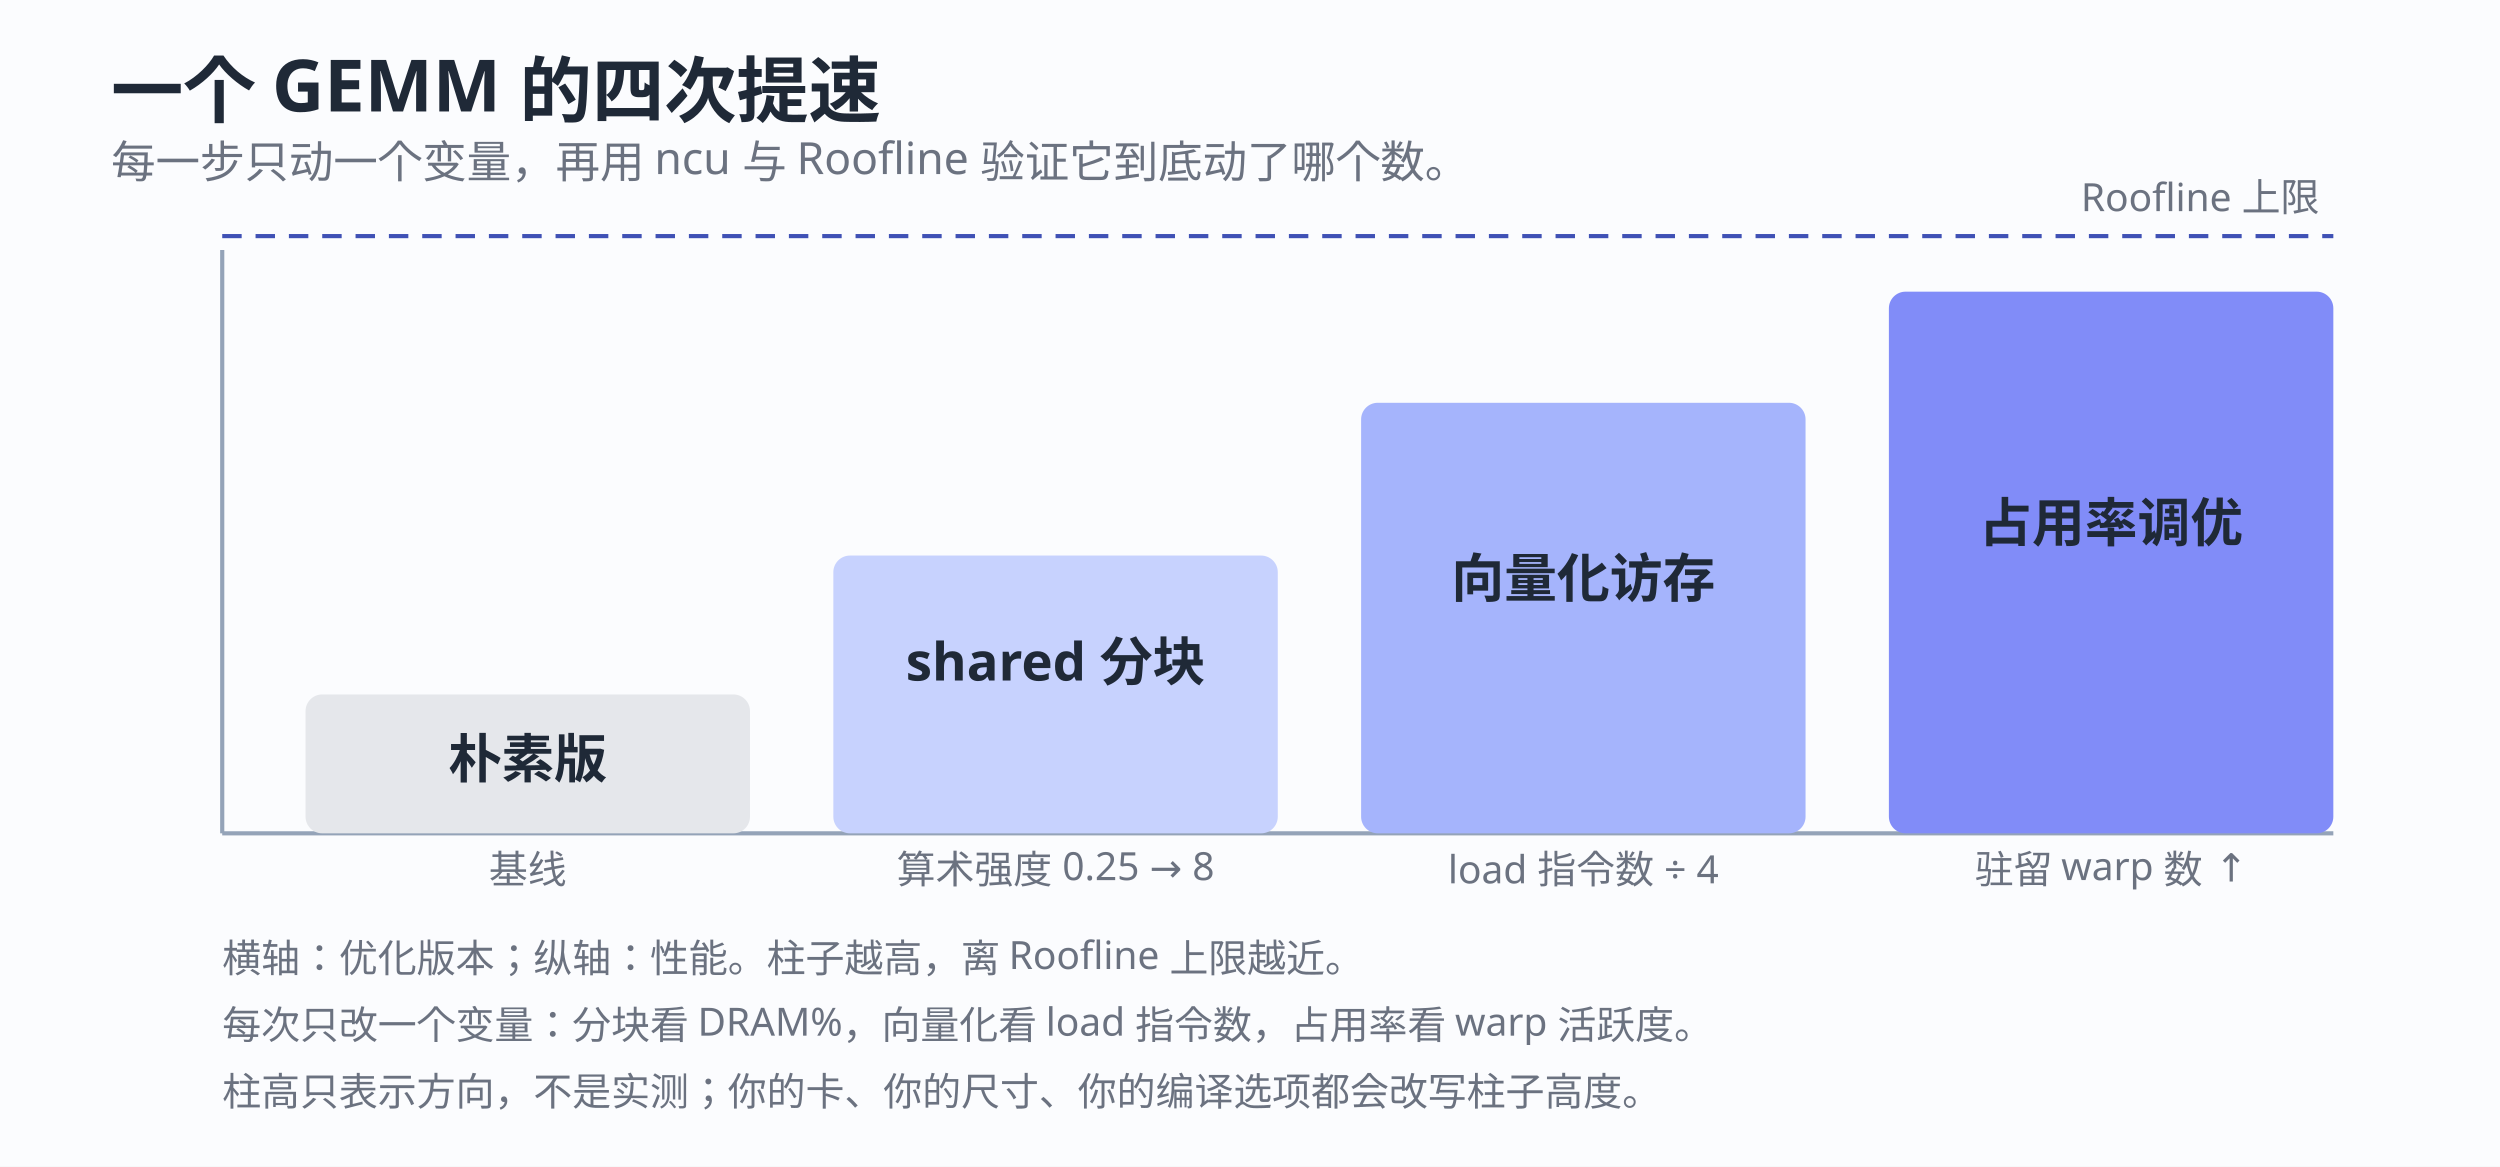
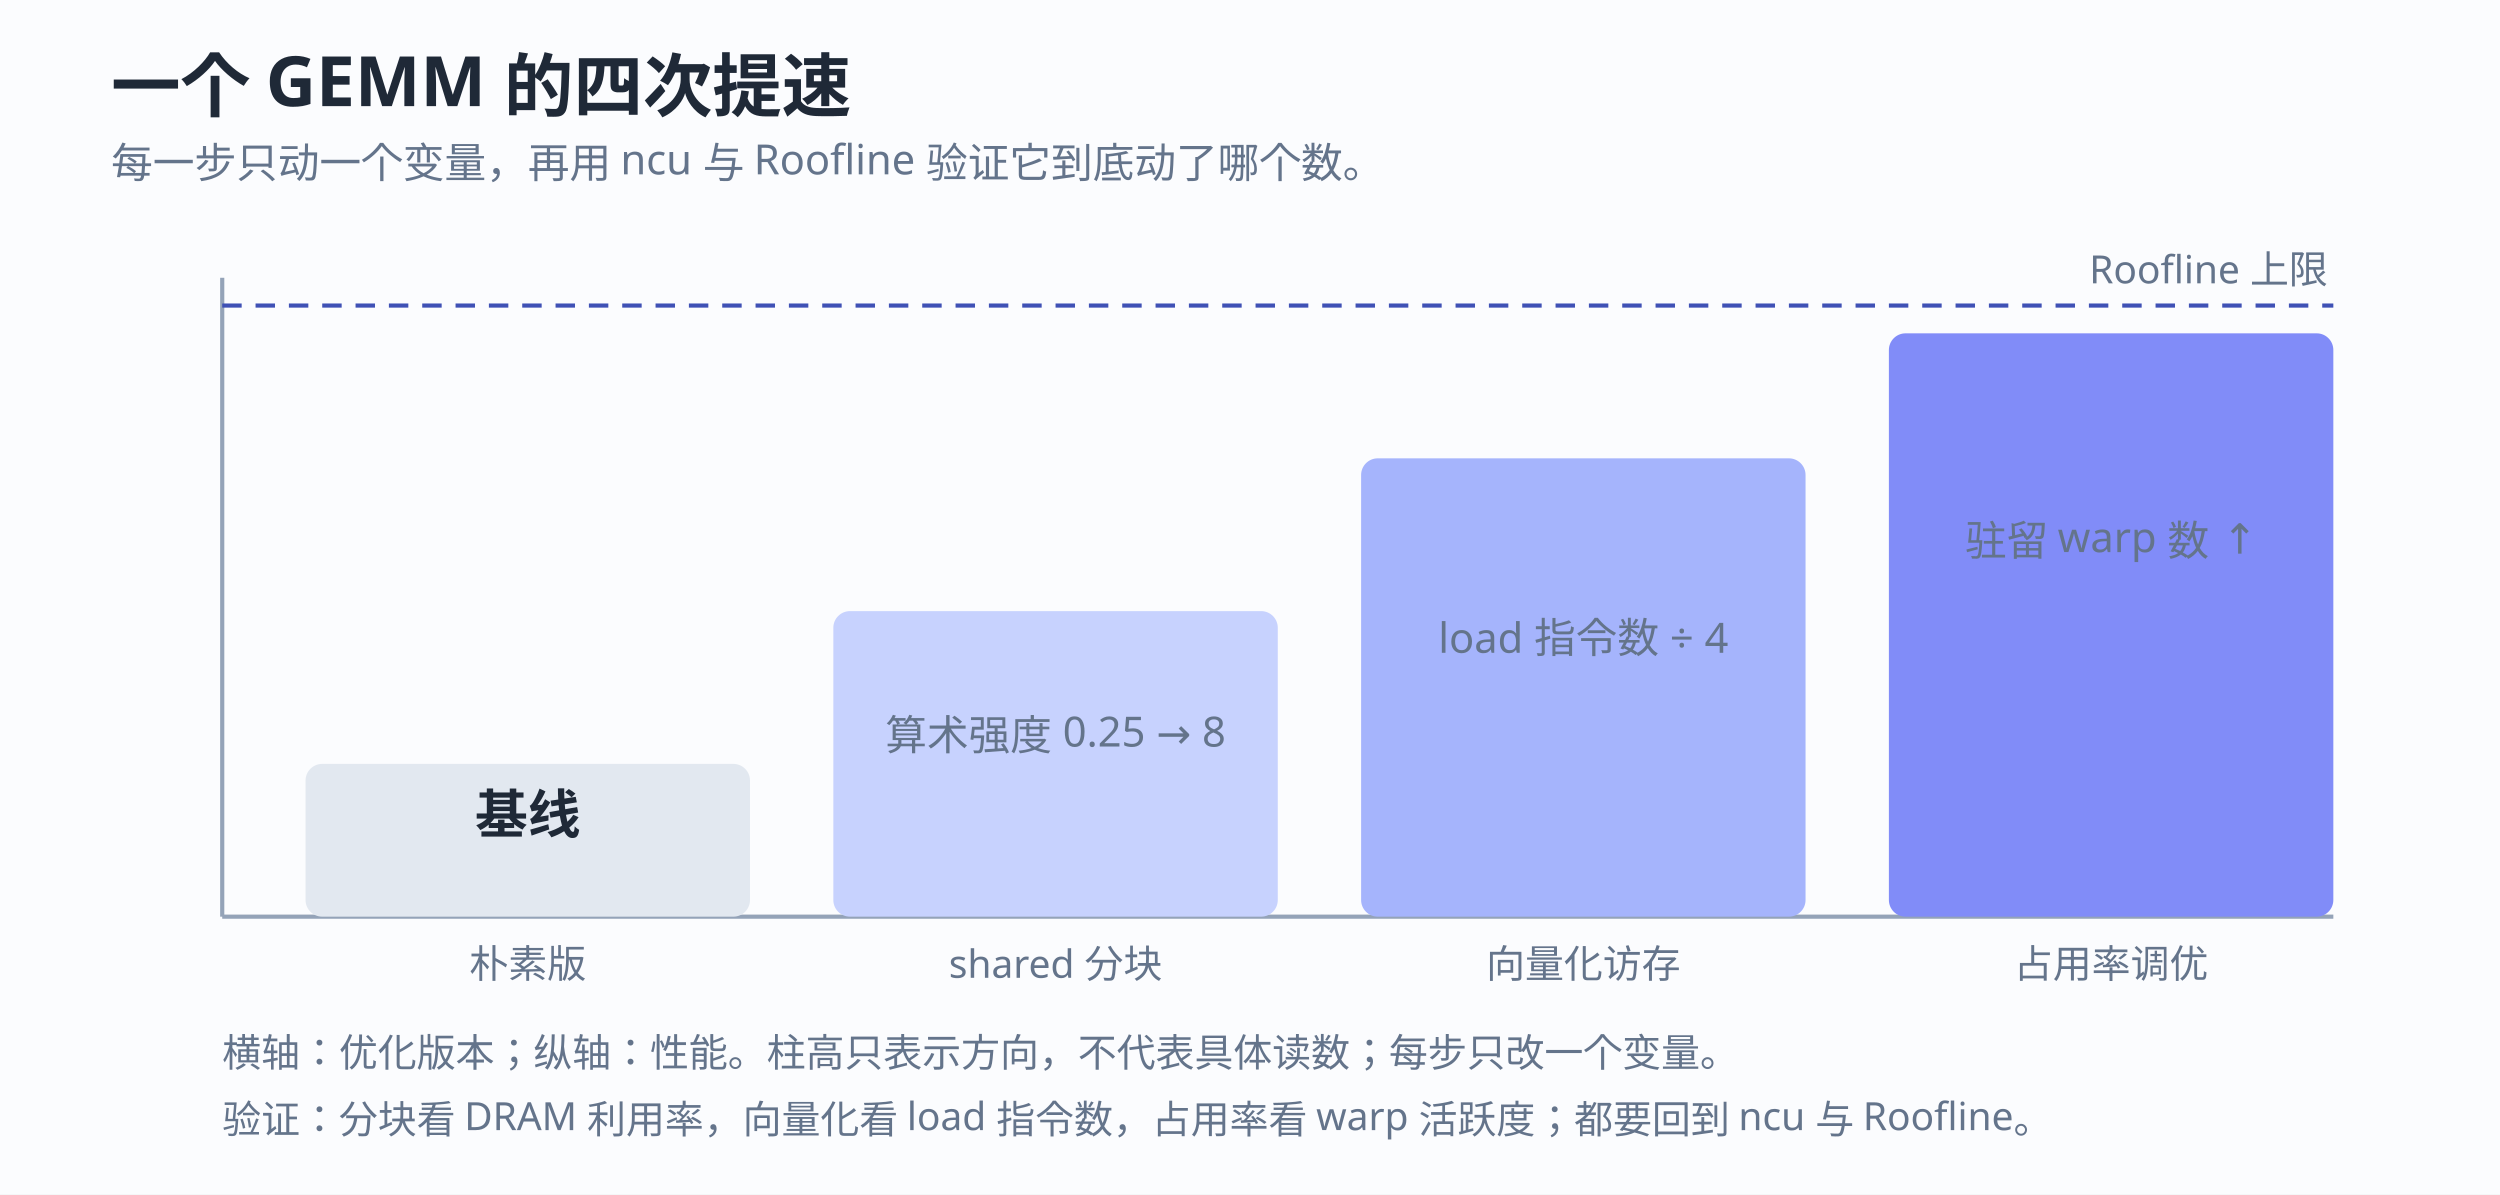
- <svg xmlns="http://www.w3.org/2000/svg" viewBox="0 0 900 420" role="img" aria-label="CUDA 优化阶梯">
+ <svg xmlns="http://www.w3.org/2000/svg" viewBox="0 0 900 430" role="img" aria-label="CUDA 优化阶梯：朴素版、shared 分块、向量化访存、占用率调优">
  <style>
text{font-family:"PingFang SC","Hiragino Sans GB","Microsoft YaHei",sans-serif}
- .title{font-size:26px;font-weight:700;fill:#1f2937}.sub{font-size:16px;fill:#6b7280}
- .label{font-size:19px;font-weight:700;fill:#1f2937}.small{font-size:14px;fill:#6b7280}
+ .title{font-size:25px;font-weight:700;fill:#1f2937}
+ .sub{font-size:15px;fill:#64748b}
+ .label{font-size:19px;font-weight:700;fill:#1f2937}
+ .small{font-size:14px;fill:#64748b}
+ .tick{font-size:13px;fill:#64748b}
</style>
-   <rect width="900" height="420" fill="#fbfcfe" />
-   <text x="40" y="42" class="title">一个 GEMM 的四次提速</text>
+   <rect width="900" height="430" fill="#fbfcfe" />
+   <text x="40" y="40" class="title">一个 GEMM 的四次提速</text>
  <text x="40" y="64" class="sub">每一步只动一个变量，再用 ncu 与 Roofline 验证它到底动了哪个数。</text>
-   <line x1="80" y1="300" x2="840" y2="300" stroke="#94a3b8" stroke-width="1.5" />
-   <line x1="80" y1="300" x2="80" y2="90" stroke="#94a3b8" stroke-width="1.5" />
-   <line x1="80" y1="85" x2="840" y2="85" stroke="#3f51b5" stroke-width="1.5" stroke-dasharray="7 5" />
-   <text x="835" y="76" class="small" text-anchor="end" fill="#3f51b5">Roofline 上限</text>
+   <line x1="80" y1="330" x2="840" y2="330" stroke="#94a3b8" stroke-width="1.5" />
+   <line x1="80" y1="330" x2="80" y2="100" stroke="#94a3b8" stroke-width="1.5" />
+   <line x1="80" y1="110" x2="840" y2="110" stroke="#3f51b5" stroke-width="1.5" stroke-dasharray="7 5" />
+   <text x="838" y="102" class="small" text-anchor="end" fill="#3f51b5">Roofline 上限</text>
  <g>
-     <rect x="110" y="250" width="160" height="50" rx="6" fill="#e5e7eb" />
-     <text x="190" y="280" class="label" text-anchor="middle">朴素版</text>
-     <text x="190" y="318" class="small" text-anchor="middle">基线</text>
-     <rect x="300" y="200" width="160" height="100" rx="6" fill="#c7d2fe" />
-     <text x="380" y="245" class="label" text-anchor="middle">shared 分块</text>
-     <text x="380" y="318" class="small" text-anchor="middle">算术强度 0.25 → 8</text>
-     <rect x="490" y="145" width="160" height="155" rx="6" fill="#a5b4fc" />
-     <text x="570" y="215" class="label" text-anchor="middle">向量化访存</text>
-     <text x="570" y="318" class="small" text-anchor="middle">load 指令数 ÷ 4</text>
-     <rect x="680" y="105" width="160" height="195" rx="6" fill="#818cf8" />
-     <text x="760" y="195" class="label" text-anchor="middle" fill="#fff">占用率调优</text>
-     <text x="760" y="318" class="small" text-anchor="middle">驻留 warp 数 ↑</text>
+     <rect x="110" y="275" width="160" height="55" rx="6" fill="#e2e8f0" />
+     <text x="190" y="300" class="label" text-anchor="middle">基线</text>
+     <rect x="300" y="220" width="160" height="110" rx="6" fill="#c7d2fe" />
+     <text x="380" y="270" class="tick" text-anchor="middle" fill="#1f2937" style="font-size:15px">算术强度 0.25 → 8</text>
+     <rect x="490" y="165" width="160" height="165" rx="6" fill="#a5b4fc" />
+     <text x="570" y="235" class="tick" text-anchor="middle" fill="#1f2937" style="font-size:15px">load 指令数 ÷ 4</text>
+     <rect x="680" y="120" width="160" height="210" rx="6" fill="#818cf8" />
+     <text x="760" y="200" class="tick" text-anchor="middle" fill="#ffffff" style="font-size:15px">驻留 warp 数 ↑</text>
  </g>
-   <text x="80" y="350" class="small">横轴：优化版本；纵轴：性能。柱子越高，离 Roofline 上限越近。</text>
-   <text x="80" y="374" class="small">每次只改一个变量：分块看 DRAM%，向量化看 load 指令数，占用率看 warp 活跃度。</text>
-   <text x="80" y="398" class="small">柱高只表示方向，不是实测；你的卡、你的尺寸、你的编译选项都会改写柱子高度。</text>
+   <text x="190" y="352" class="small" text-anchor="middle">朴素版</text>
+   <text x="380" y="352" class="small" text-anchor="middle">shared 分块</text>
+   <text x="570" y="352" class="small" text-anchor="middle">向量化访存</text>
+   <text x="760" y="352" class="small" text-anchor="middle">占用率调优</text>
+   <text x="80" y="384" class="small">横轴：优化版本；纵轴：性能。柱高只表示方向，不代表具体读数；每步只改一个变量。</text>
+   <text x="80" y="408" class="small">验证：分块看 DRAM 利用率，向量化看 load 指令数，占用率看 warp 活跃度；都要回到 ncu 与 Roofline。</text>
</svg>
